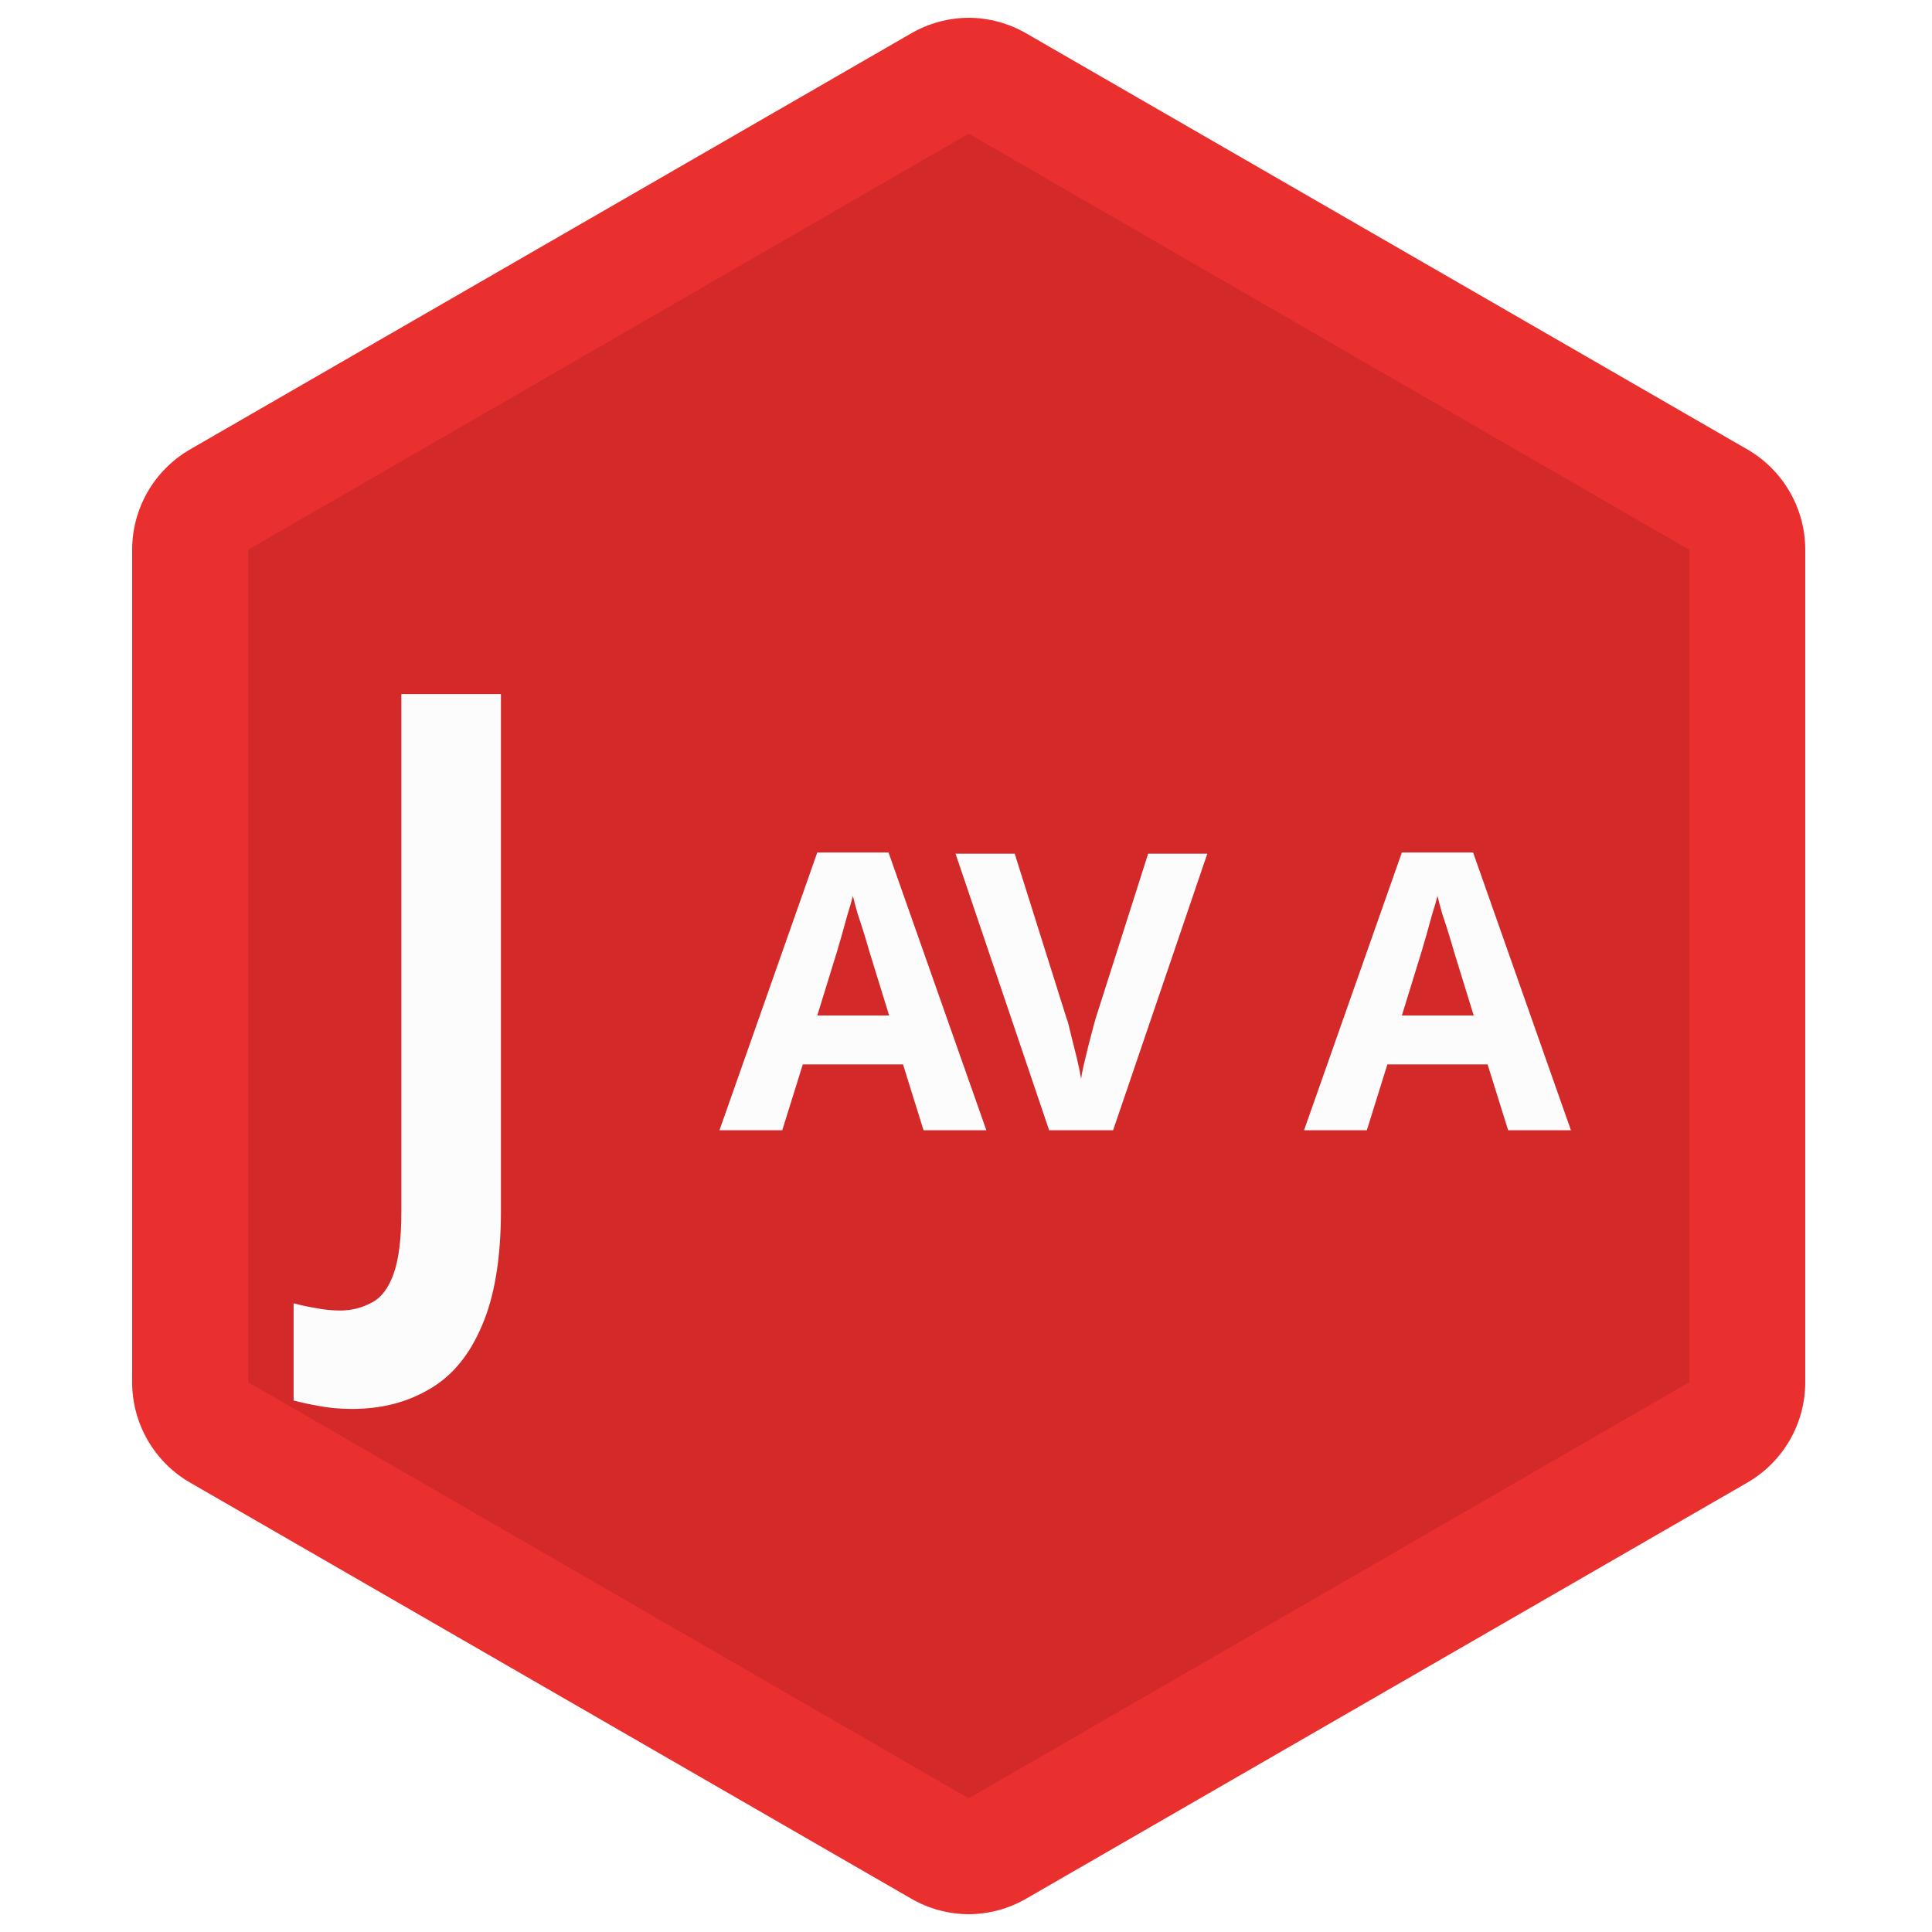
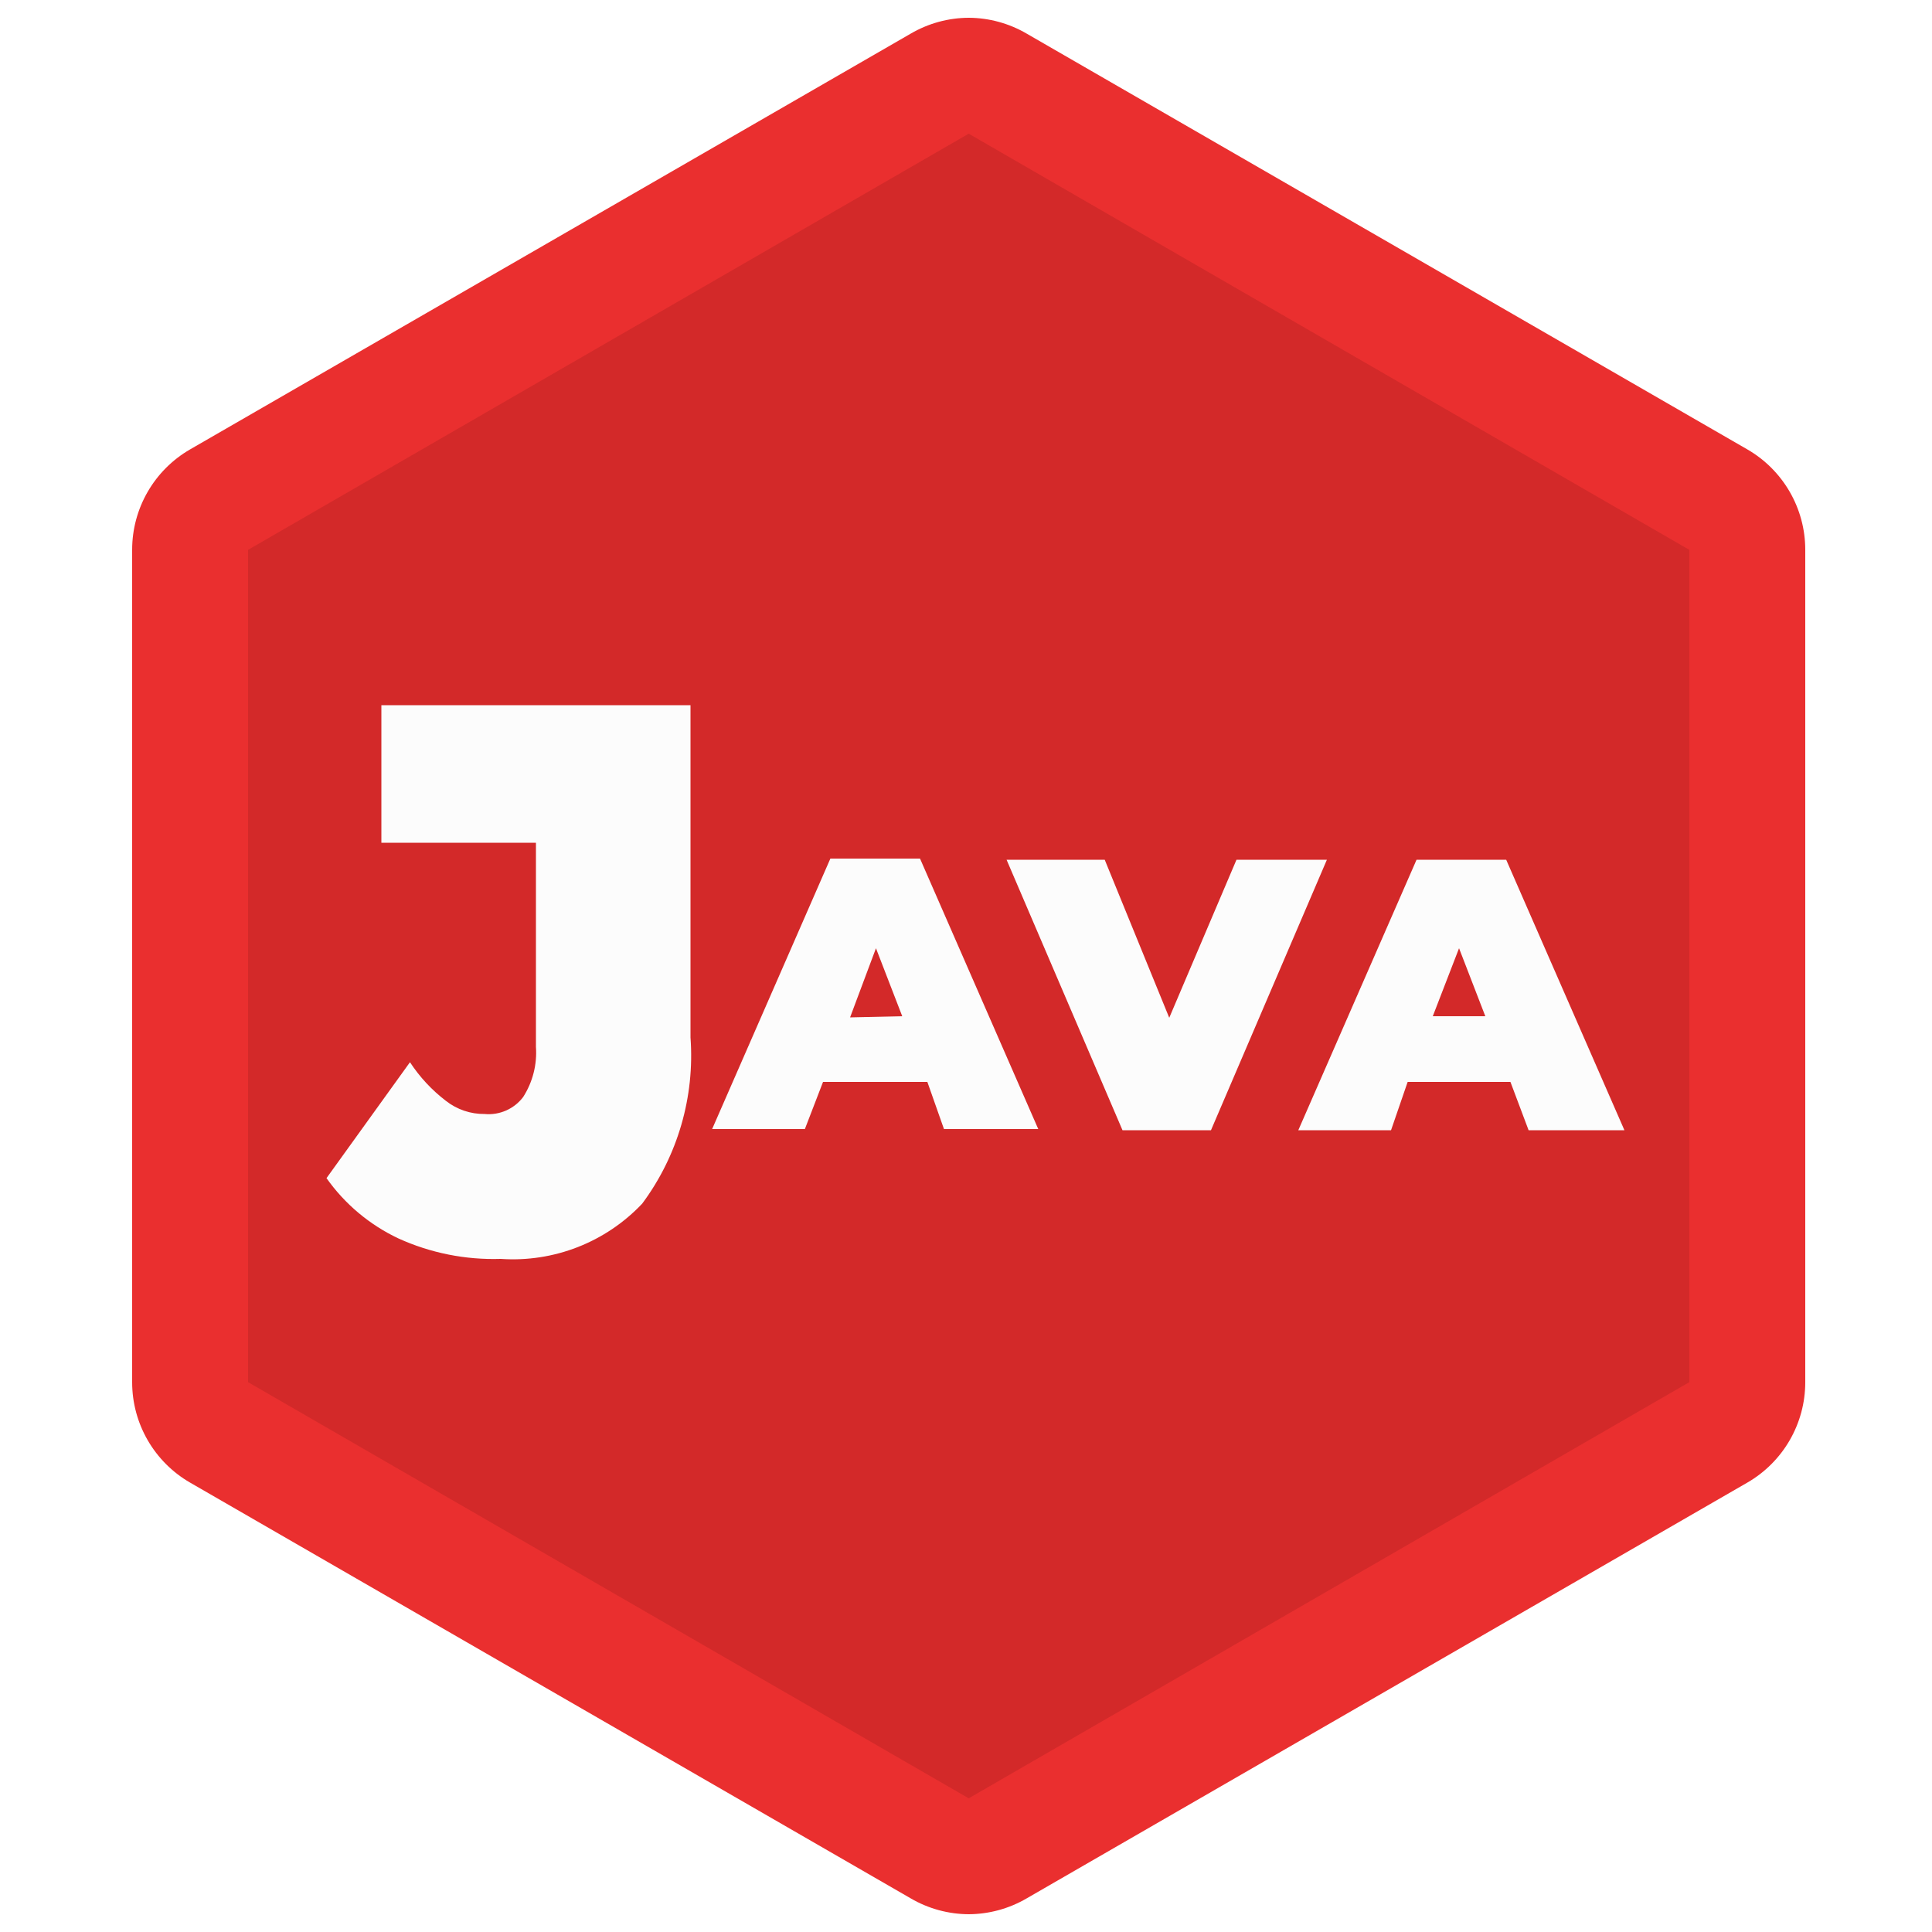
<svg xmlns="http://www.w3.org/2000/svg" viewBox="0 0 50 50">
  <defs>
-     <style>.cls-1{fill:#d32929;}.cls-2{fill:#ea2f2f;}.cls-3{font-size:20.01px;}.cls-3,.cls-4{fill:#fcfcfc;font-family:Montserrat-Black, Montserrat;font-weight:800;}.cls-4{font-size:10.01px;letter-spacing:-0.04em;}.cls-5{letter-spacing:0em;}</style>
+     <style>.cls-1{fill:#d32929;}.cls-2{fill:#ea2f2f;}.cls-3{fill:#fcfcfc;}</style>
  </defs>
  <g id="Java">
    <path class="cls-1" d="M25.07,48a1.39,1.39,0,0,1-.75-.21L5.67,37.07a1.5,1.5,0,0,1-.75-1.3V14.23a1.5,1.5,0,0,1,.75-1.3L24.32,2.17A1.39,1.39,0,0,1,25.07,2a1.44,1.44,0,0,1,.75.21L44.47,12.93a1.52,1.52,0,0,1,.75,1.3V35.77a1.52,1.52,0,0,1-.75,1.3L25.82,47.83A1.44,1.44,0,0,1,25.07,48Z" />
    <path class="cls-2" d="M25.07,3.46h0L43.72,14.23V35.77L25.07,46.54,6.42,35.77V14.23L25.07,3.46m0-3a3,3,0,0,0-1.5.41L4.92,11.63a3,3,0,0,0-1.5,2.6V35.77a3,3,0,0,0,1.5,2.6L23.57,49.13a3,3,0,0,0,1.5.41,3,3,0,0,0,1.5-.41L45.22,38.37a3,3,0,0,0,1.5-2.6V14.23a3,3,0,0,0-1.5-2.6L26.57.87a3,3,0,0,0-1.5-.41Z" />
-     <text class="cls-3" transform="translate(8.86 32.26) scale(0.85 1)">J</text>
-     <text class="cls-4" transform="translate(18.62 29.25)">AV<tspan class="cls-5" x="15.13" y="0">A</tspan>
-     </text>
+     <path class="cls-3" d="M10.31,32.05a4.77,4.77,0,0,1-1.86-1.56l2.16-3a4.06,4.06,0,0,0,.93,1,1.59,1.59,0,0,0,1,.34,1.12,1.12,0,0,0,1-.44,2.13,2.13,0,0,0,.33-1.3V21.81h-4V18.25h8v8.6a6.42,6.42,0,0,1-1.25,4.3,4.6,4.6,0,0,1-3.66,1.43A5.94,5.94,0,0,1,10.31,32.05Z" />
+     <path class="cls-3" d="M24,28H21.3l-.47,1.22h-2.4l3.06-7h2.32l3.06,7H24.43Zm-.65-1.7-.68-1.76L22,26.33Z" />
+     <path class="cls-3" d="M34.34,22.25l-3,7H29.05l-3-7h2.54l1.67,4.09L32,22.25Z" />
+     <path class="cls-3" d="M39.09,28H36.43L36,29.25h-2.4l3.06-7h2.32l3.06,7H39.56Zm-.65-1.7-.68-1.76-.68,1.76Z" />
  </g>
</svg>
